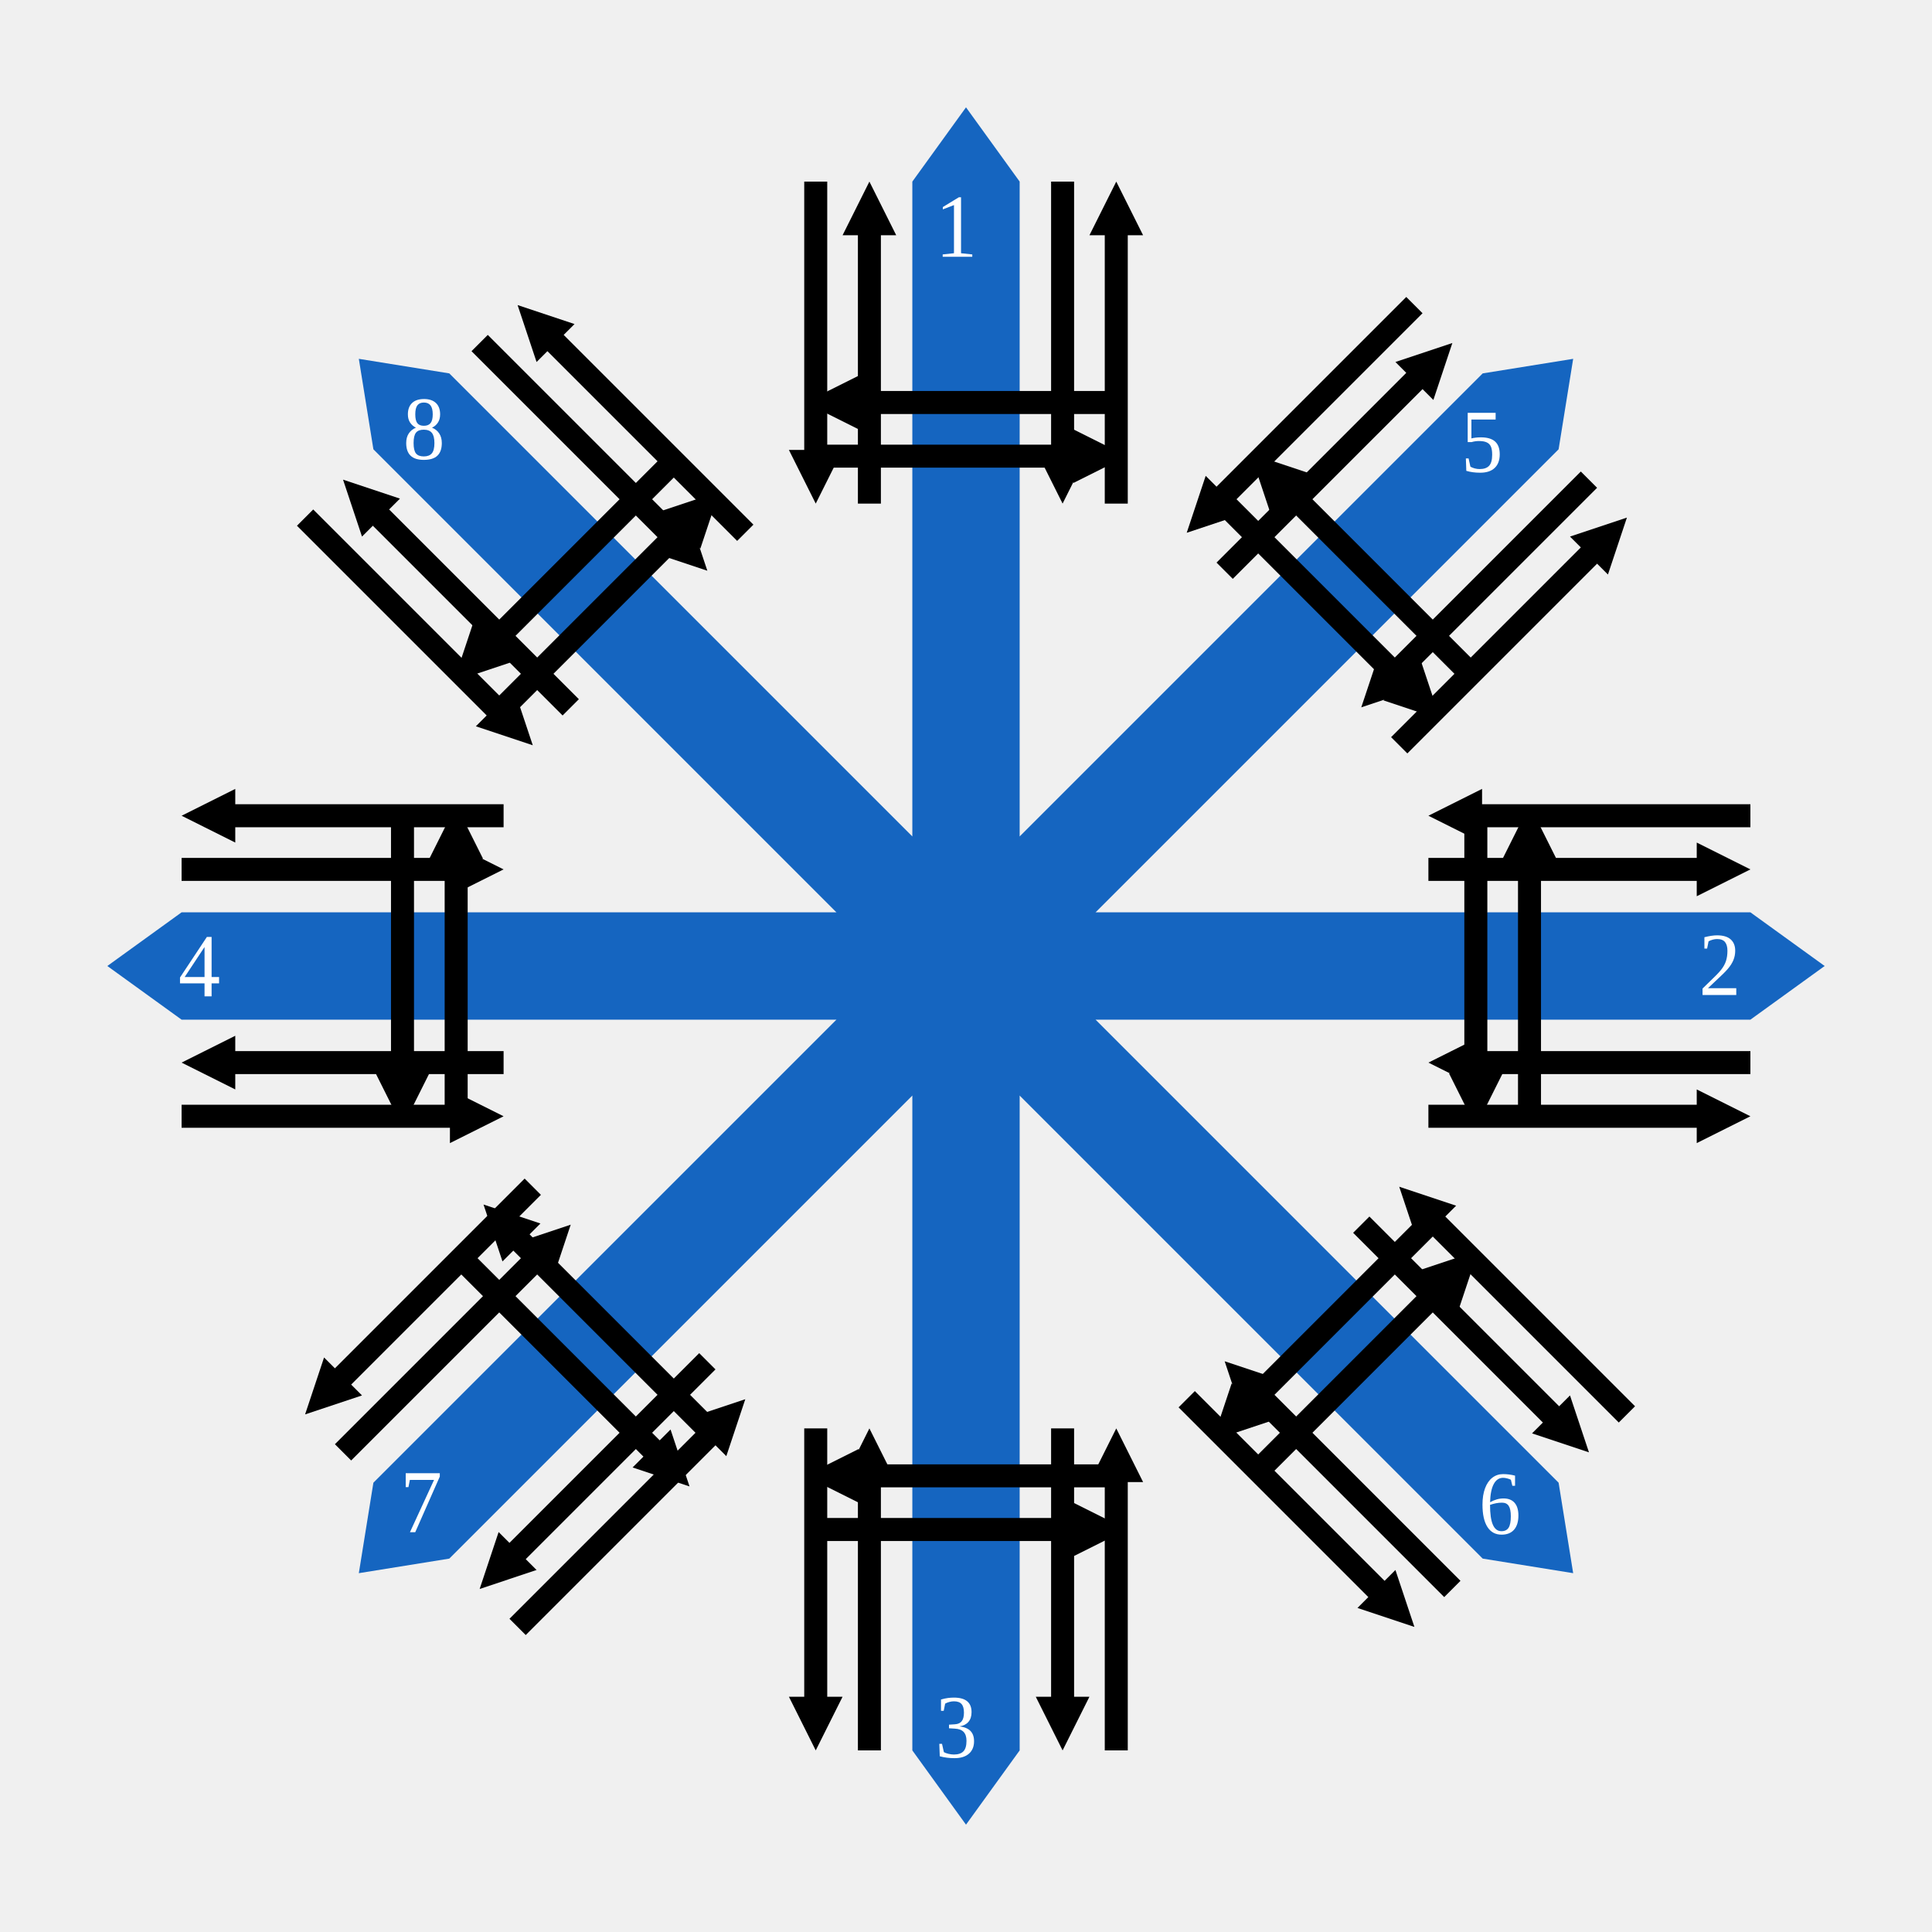
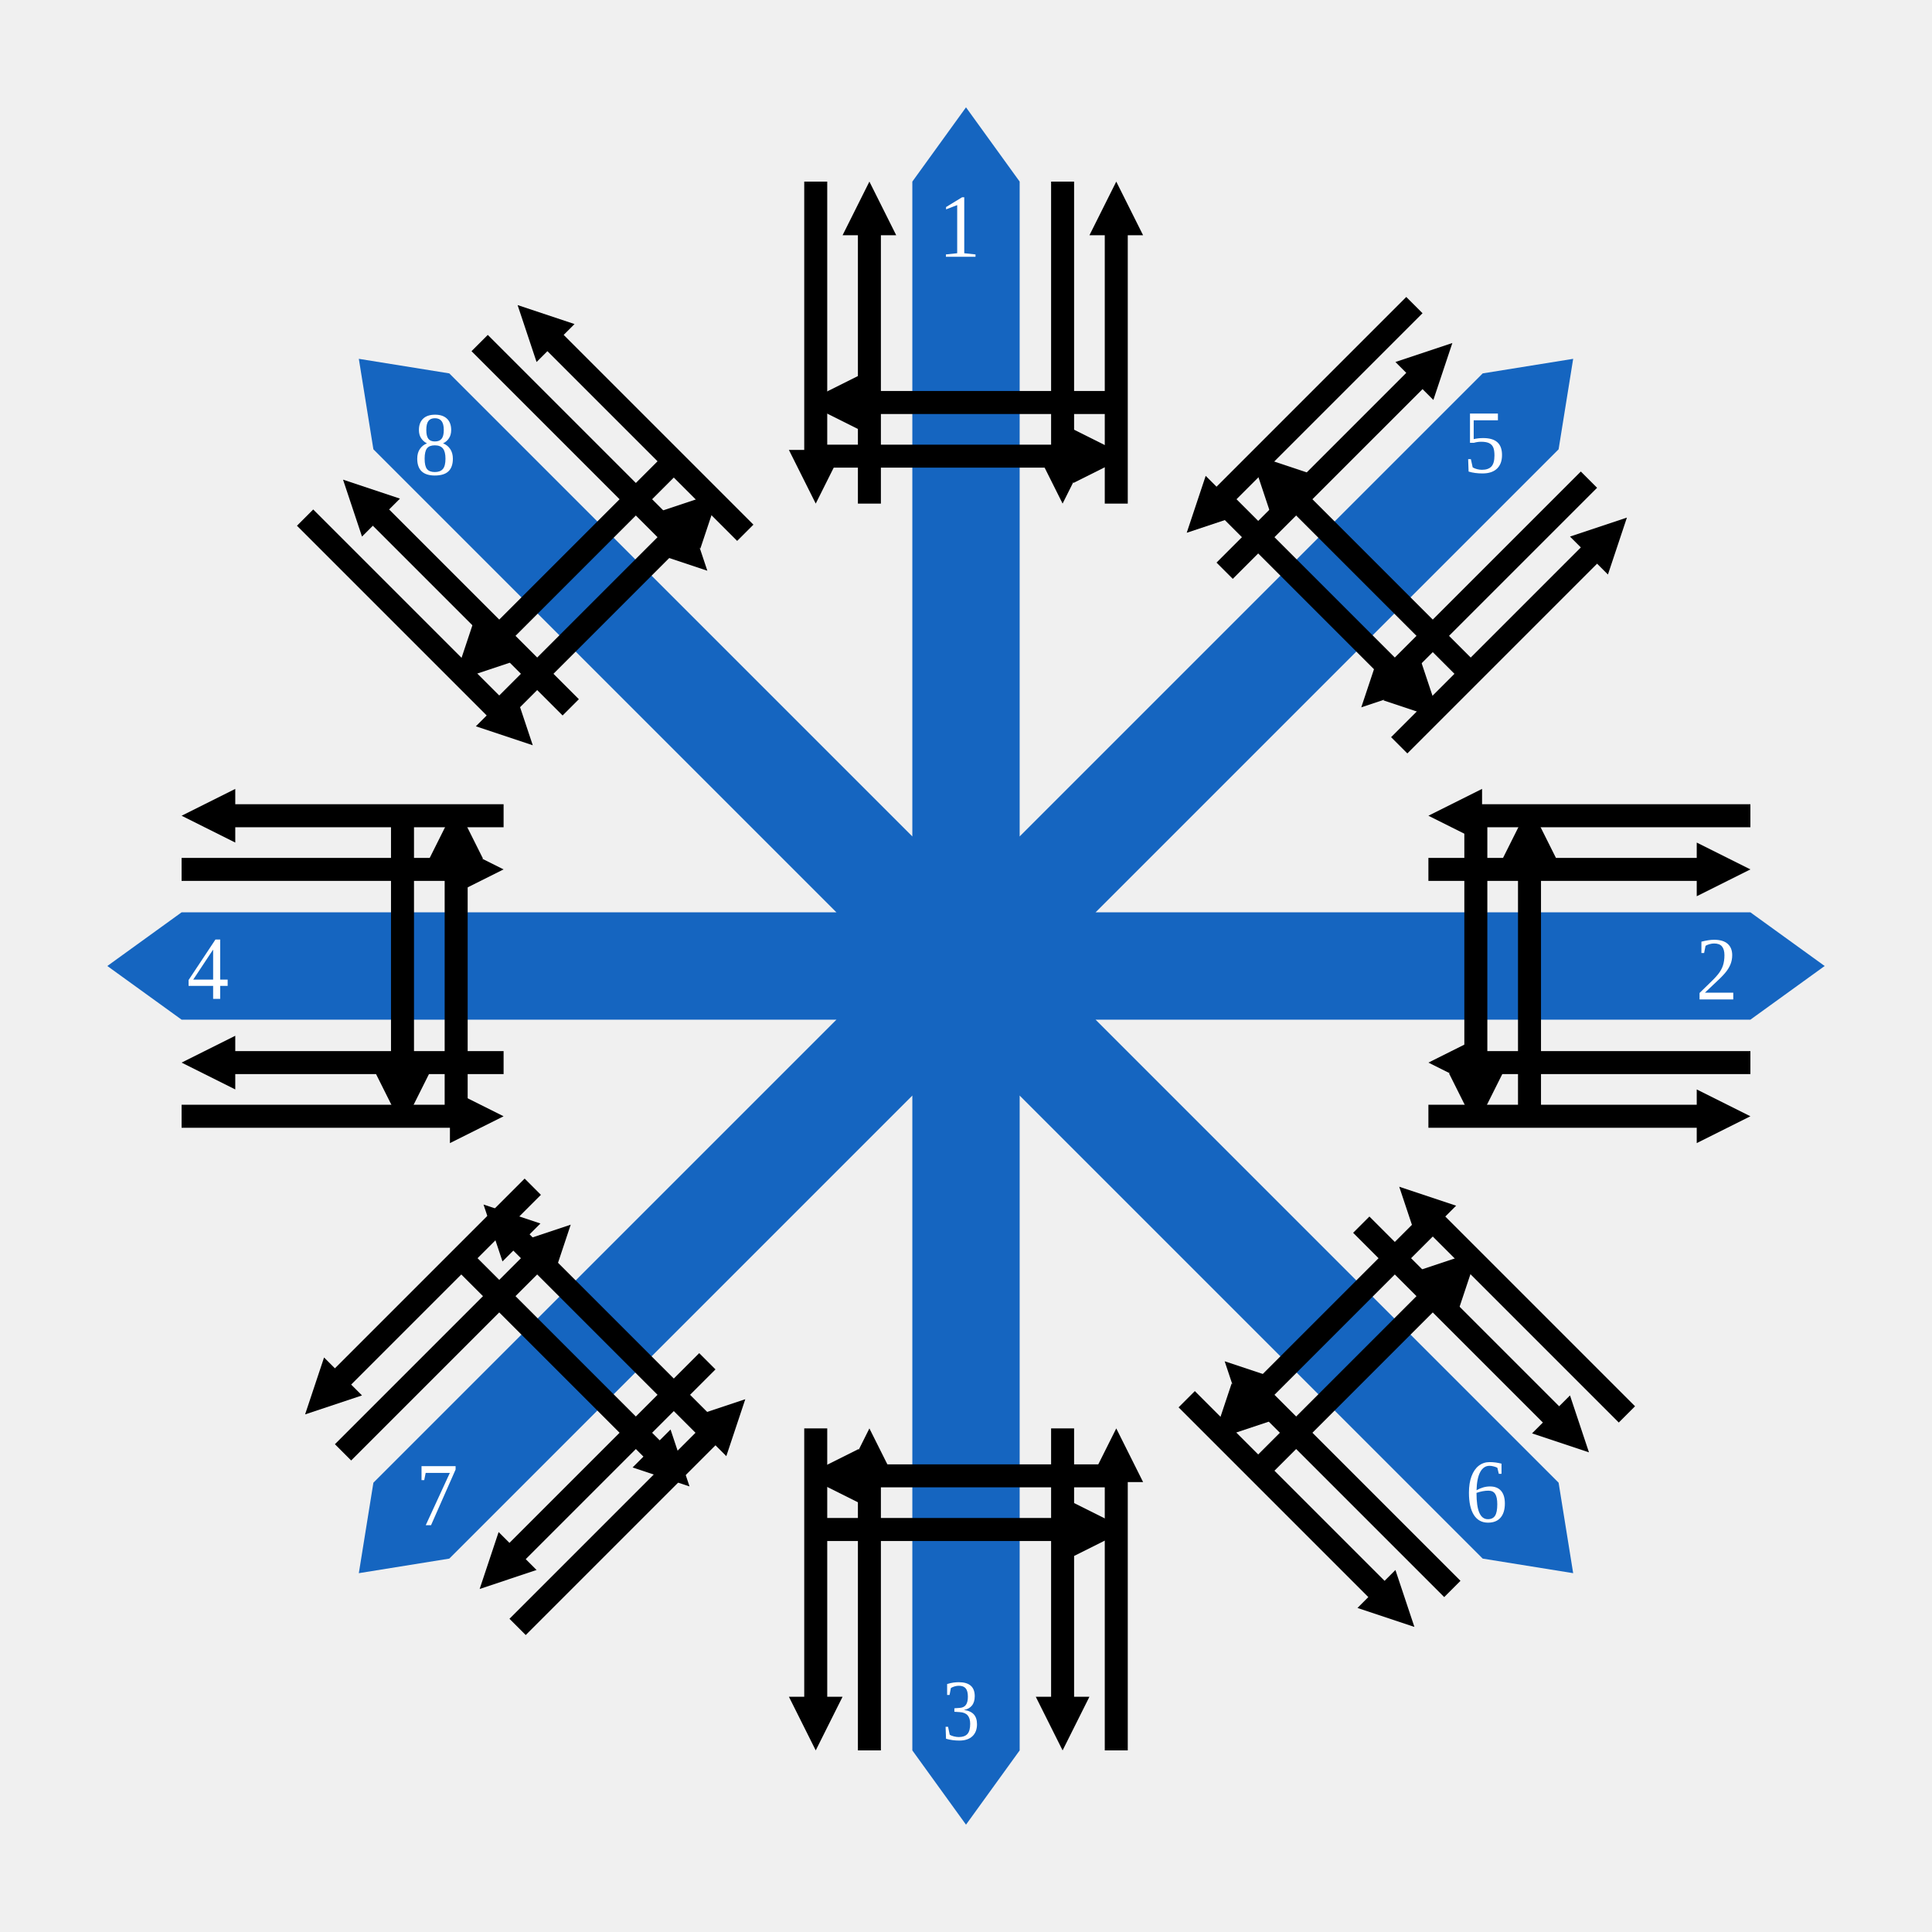
<svg xmlns="http://www.w3.org/2000/svg" width="180mm" height="180mm" viewBox="0 0 1400 1400" version="1.1" id="svg1" fill-rule="evenodd" stroke-width="28.222" stroke-linejoin="round" preserveAspectRatio="xMidYMid">
  <defs id="defs1">
    </defs>
  <g id="nodes1To4" class="Page">
    <g id="node4_group" class="com.sun.star.drawing.ClosedBezierShape" transform="rotate(-90,700,700)">
      <g id="node4">
        <path id="node4_spike" d="m 661.111,700 v -568.408 l 38.889,-53.815 38.889,53.813 v 568.409 z" fill="#1565c0" stroke="none" style="stroke-width:17.155" />
-         <text xml:space="preserve" style="font-size:63.09px;text-align:start;writing-mode:lr-tb;direction:ltr;text-anchor:start;fill:#ffffff;stroke-width:38.943" x="133.919" y="-654.37" id="node4_spike_text" transform="matrix(0,0.9651299,-1.03613,0,0,0)">4</text>
+         <text xml:space="preserve" style="font-size:63.09px;text-align:start;writing-mode:lr-tb;direction:ltr;text-anchor:start;fill:#ffffff;stroke-width:38.943" x="140.366" y="-652.594" id="node4_spike_text" transform="matrix(0,0.9651299,-1.03613,0,0,0)">4</text>
      </g>
      <g id="node4_arrows">
        <g id="node4_south">
          <path id="node4_south_east" d="m 599.445,131.592 v 194.445 h 11.111 l -19.444,38.888 -19.445,-38.888 h 11.111 v -194.445 z" fill="#000000" stroke="none" style="stroke-width:22.126" />
          <path id="node4_south_west" d="m 621.666,364.925 v -194.445 h -11.111 l 19.443,-38.888 19.446,38.888 h -11.111 v 194.445 z" fill="#000000" stroke="none" style="stroke-width:22.126" />
        </g>
        <g id="node4_north">
          <path id="node4_north_east" d="m 778.333,131.592 v 194.445 h 11.111 l -19.443,38.888 -19.446,-38.888 h 11.111 v -194.445 z" fill="#000000" stroke="none" style="stroke-width:22.126" />
          <path id="node4_north_west" d="m 800.555,364.926 v -194.445 h -11.111 l 19.444,-38.888 19.445,38.888 h -11.111 v 194.445 z" fill="#000000" stroke="none" style="stroke-width:22.126" />
        </g>
        <g id="node4_crossing">
          <path id="node4_crossing_south" d="M 816.667,300 H 622.222 v 11.112 l -38.888,-19.444 38.888,-19.445 v 11.111 h 194.445 z" fill="#000000" stroke="none" style="stroke-width:22.126" />
          <path id="node4_crossing_north" d="m 583.333,322.222 h 194.445 v -11.111 l 38.888,19.443 -38.888,19.445 V 338.889 H 583.333 Z" fill="#000000" stroke="none" style="stroke-width:22.126" />
        </g>
      </g>
    </g>
    <g id="node3_group" class="com.sun.star.drawing.ClosedBezierShape">
      <g id="node3">
        <path id="node3_spike" d="m 738.889,700 v 568.408 l -38.888,53.815 -38.889,-53.814 V 700 Z" fill="#1565c0" stroke="none" style="stroke-width:17.155" />
-         <text xml:space="preserve" style="font-size:63.08px;text-align:start;writing-mode:lr-tb;direction:ltr;text-anchor:start;fill:#ffffff;stroke-width:38.937" x="701.776" y="1229.8" id="node3_spike_text" transform="scale(0.9657659,1.035448)">3</text>
+         <text xml:space="preserve" style="font-size:58.894px;text-align:start;writing-mode:lr-tb;direction:ltr;text-anchor:start;fill:#ffffff;stroke-width:36.353" x="729.647" y="1179.346" id="node3_spike_text" transform="scale(0.9354954,1.068952)">3</text>
      </g>
      <g id="node3_arrows">
        <g id="node3_west">
          <path id="node3_west_north" d="m 621.667,1268.408 v -194.445 h -11.112 l 19.444,-38.888 19.445,38.888 h -11.111 v 194.445 z" fill="#000000" stroke="none" style="stroke-width:22.126" />
          <path id="node3_west_south" d="m 599.444,1035.074 v 194.445 h 11.111 l -19.443,38.888 -19.445,-38.888 h 11.111 v -194.445 z" fill="#000000" stroke="none" style="stroke-width:22.126" />
        </g>
        <g id="node3_east">
          <path id="node3_east_north" d="m 800.556,1268.408 v -194.445 h -11.112 l 19.444,-38.888 19.445,38.888 h -11.111 v 194.445 z" fill="#000000" stroke="none" style="stroke-width:22.126" />
          <path id="node3_east_south" d="m 778.333,1035.074 v 194.445 h 11.111 l -19.443,38.888 -19.445,-38.888 h 11.111 v -194.445 z" fill="#000000" stroke="none" style="stroke-width:22.126" />
        </g>
        <g id="node3_crossing">
          <path id="node3_crossing_west" d="M 816.667,1077.777 H 622.222 v 11.111 l -38.888,-19.444 38.888,-19.445 v 11.111 h 194.445 z" fill="#000000" stroke="none" style="stroke-width:22.126" />
          <path id="node3_crossing_east" d="m 583.333,1100 h 194.445 v -11.111 l 38.888,19.444 -38.888,19.445 v -11.111 H 583.333 Z" fill="#000000" stroke="none" style="stroke-width:22.126" />
        </g>
      </g>
    </g>
    <g id="node2_group" class="com.sun.star.drawing.ClosedBezierShape" transform="rotate(90, 700, 700)">
      <g id="node2">
        <path id="node2_spike" d="m 661.111,700 v -568.408 l 38.889,-53.814 38.889,53.813 v 568.409 z" fill="#1565c0" stroke="none" style="stroke-width:17.155" />
-         <text xml:space="preserve" style="font-size:63.08px;text-align:start;writing-mode:lr-tb;direction:ltr;text-anchor:start;fill:#ffffff;stroke-width:38.937" x="-174.926" y="696.34" id="node2_spike_text" transform="matrix(0,-0.9657659,1.035448,0,0,0)">2</text>
+         <text xml:space="preserve" style="font-size:63.08px;text-align:start;writing-mode:lr-tb;direction:ltr;text-anchor:start;fill:#ffffff;stroke-width:38.937" x="-177.174" y="699.445" id="node2_spike_text" transform="matrix(0,-0.9657659,1.035448,0,0,0)">2</text>
      </g>
      <g id="node2_arrows">
        <g id="node2_south">
          <path id="node2_south_east" d="m 800.556,364.926 v -194.445 h -11.111 l 19.443,-38.888 19.445,38.888 h -11.111 v 194.445 z" fill="#000000" stroke="none" style="stroke-width:22.126" />
          <path id="node2_south_west" d="m 778.333,131.593 v 194.445 h 11.111 l -19.444,38.888 -19.445,-38.888 h 11.111 v -194.445 z" fill="#000000" stroke="none" style="stroke-width:22.126" />
        </g>
        <g id="node2_north">
          <path id="node2_north_east" d="m 621.667,364.926 v -194.445 h -11.111 l 19.444,-38.888 19.445,38.888 h -11.111 v 194.445 z" fill="#000000" stroke="none" style="stroke-width:22.126" />
          <path id="node2_north_west" d="m 599.444,131.593 v 194.445 h 11.111 l -19.443,38.888 -19.445,-38.888 h 11.111 v -194.445 z" fill="#000000" stroke="none" style="stroke-width:22.126" />
        </g>
        <g id="node2_crossing">
          <path id="node2_crossing_north" d="M 816.667,300 H 622.222 v 11.112 l -38.888,-19.444 38.888,-19.445 v 11.111 h 194.445 z" fill="#000000" stroke="none" style="stroke-width:22.126" />
          <path id="node2_crossing_south" d="m 583.333,322.222 h 194.445 v -11.111 l 38.888,19.443 -38.888,19.445 V 338.889 H 583.333 Z" fill="#000000" stroke="none" style="stroke-width:22.126" />
        </g>
      </g>
    </g>
    <g id="node1_group" class="com.sun.star.drawing.ClosedBezierShape">
      <g id="node1">
        <path id="node1_spike" d="M 661.111,700 V 131.592 l 38.888,-53.814 38.889,53.814 v 568.408 z" fill="#1565c0" stroke="none" style="stroke-width:17.155" />
-         <text xml:space="preserve" style="font-size:63.08px;text-align:start;writing-mode:lr-tb;direction:ltr;text-anchor:start;fill:#ffffff;stroke-width:38.937" x="701.776" y="179.69" id="node1_spike_text" transform="scale(0.9657659,1.035448)">1</text>
+         <text xml:space="preserve" style="font-size:63.08px;text-align:start;writing-mode:lr-tb;direction:ltr;text-anchor:start;fill:#ffffff;stroke-width:38.937" x="704.192" y="179.69" id="node1_spike_text" transform="scale(0.9657659,1.035448)">1</text>
      </g>
      <g id="node1_arrows">
        <g id="node1_west">
          <path id="node1_west_north" d="M 621.667,364.926 V 170.481 h -11.112 l 19.444,-38.888 19.445,38.888 h -11.111 v 194.445 z" fill="#000000" stroke="none" style="stroke-width:22.126" />
          <path id="node1_west_south" d="m 599.444,131.592 v 194.445 h 11.111 l -19.443,38.888 -19.445,-38.888 h 11.111 V 131.592 Z" fill="#000000" stroke="none" style="stroke-width:22.126" />
        </g>
        <g id="node1_east">
          <path id="node1_east_north" d="M 800.556,364.926 V 170.481 h -11.112 l 19.444,-38.888 19.445,38.888 h -11.111 v 194.445 z" fill="#000000" stroke="none" style="stroke-width:22.126" />
          <path id="node1_east_south" d="m 778.333,131.592 v 194.445 h 11.111 l -19.443,38.888 -19.445,-38.888 h 11.111 V 131.592 Z" fill="#000000" stroke="none" style="stroke-width:22.126" />
        </g>
        <g id="node1_crossing">
          <path id="node1_crossing_west" d="M 816.667,300 H 622.222 v 11.112 l -38.888,-19.444 38.888,-19.445 v 11.111 h 194.445 z" fill="#000000" stroke="none" style="stroke-width:22.126" />
          <path id="node1_crossing_east" d="m 583.333,322.222 h 194.445 v -11.111 l 38.888,19.443 -38.888,19.445 V 338.889 H 583.333 Z" fill="#000000" stroke="none" style="stroke-width:22.126" />
        </g>
      </g>
    </g>
  </g>
  <g id="nodes5To8" class="Page" transform="rotate(45,700,700)">
    <g id="node8_group" class="com.sun.star.drawing.ClosedBezierShape" transform="rotate(-90,700,700)">
      <g id="node8">
        <path id="node8_spike" d="m 661.111,700 v -568.408 l 38.889,-53.815 38.889,53.813 v 568.409 z" fill="#1565c0" stroke="none" style="stroke-width:17.155" />
-         <text xml:space="preserve" style="font-size:63.09px;text-align:start;writing-mode:lr-tb;direction:ltr;text-anchor:start;fill:#ffffff;stroke-width:38.943" x="603.004" y="-354.568" id="node8_spike_text" transform="matrix(0.6824499,0.6824499,-0.7326546,0.7326546,0,0)">8</text>
+         <text xml:space="preserve" style="font-size:63.079px;text-align:start;writing-mode:lr-tb;direction:ltr;text-anchor:start;fill:#ffffff;stroke-width:38.936" x="610.928" y="-343.845" id="node8_spike_text" transform="matrix(0.6828522,0.6828522,-0.7322229,0.7322229,0,0)">8</text>
      </g>
      <g id="node8_arrows">
        <g id="node8_south_west">
          <path id="node8_south_west_south_east" d="m 599.445,131.592 v 194.445 h 11.111 l -19.444,38.888 -19.445,-38.888 h 11.111 v -194.445 z" fill="#000000" stroke="none" style="stroke-width:22.126" />
          <path id="node8_south_west_north_west" d="m 621.666,364.925 v -194.445 h -11.111 l 19.443,-38.888 19.446,38.888 h -11.111 v 194.445 z" fill="#000000" stroke="none" style="stroke-width:22.126" />
        </g>
        <g id="node8_north_east">
          <path id="node8_north_east_south_east" d="m 778.333,131.592 v 194.445 h 11.111 l -19.443,38.888 -19.446,-38.888 h 11.111 v -194.445 z" fill="#000000" stroke="none" style="stroke-width:22.126" />
          <path id="node8_north_east_north_west" d="m 800.555,364.926 v -194.445 h -11.111 l 19.444,-38.888 19.445,38.888 h -11.111 v 194.445 z" fill="#000000" stroke="none" style="stroke-width:22.126" />
        </g>
        <g id="node8_crossing">
          <path id="node8_crossing_south_west" d="M 816.667,300 H 622.222 v 11.112 l -38.888,-19.444 38.888,-19.445 v 11.111 h 194.445 z" fill="#000000" stroke="none" style="stroke-width:22.126" />
          <path id="node8_crossing_north_east" d="m 583.333,322.222 h 194.445 v -11.111 l 38.888,19.443 -38.888,19.445 V 338.889 H 583.333 Z" fill="#000000" stroke="none" style="stroke-width:22.126" />
        </g>
      </g>
    </g>
    <g id="node7_group" class="com.sun.star.drawing.ClosedBezierShape">
      <g id="node7">
        <path id="node7_spike" d="m 738.889,700 v 568.408 l -38.888,53.815 -38.889,-53.814 V 700 Z" fill="#1565c0" stroke="none" style="stroke-width:17.155" />
-         <text xml:space="preserve" style="font-size:63.08px;text-align:start;writing-mode:lr-tb;direction:ltr;text-anchor:start;fill:#ffffff;stroke-width:38.937" x="-424.546" y="1352.315" id="node7_text" transform="matrix(0.6828996,-0.6828996,0.732172,0.732172,0,0)">7</text>
+         <text xml:space="preserve" style="font-size:63.08px;text-align:start;writing-mode:lr-tb;direction:ltr;text-anchor:start;fill:#ffffff;stroke-width:38.937" x="-412.689" y="1347.394" id="node7_text" transform="matrix(0.6828996,-0.6828996,0.732172,0.732172,0,0)">7</text>
      </g>
      <g id="node7_arrows">
        <g id="node7_north_west">
          <path id="node7_north_west_north_east" d="m 621.667,1268.408 v -194.445 h -11.112 l 19.444,-38.888 19.445,38.888 h -11.111 v 194.445 z" fill="#000000" stroke="none" style="stroke-width:22.126" />
          <path id="node7_north_west_south_west" d="m 599.444,1035.074 v 194.445 h 11.111 l -19.443,38.888 -19.445,-38.888 h 11.111 v -194.445 z" fill="#000000" stroke="none" style="stroke-width:22.126" />
        </g>
        <g id="node7_south_east">
          <path id="node7_south_east_north_east" d="m 800.556,1268.408 v -194.445 h -11.112 l 19.444,-38.888 19.445,38.888 h -11.111 v 194.445 z" fill="#000000" stroke="none" style="stroke-width:22.126" />
          <path id="node7_south_east_south_west" d="m 778.333,1035.074 v 194.445 h 11.111 l -19.443,38.888 -19.445,-38.888 h 11.111 v -194.445 z" fill="#000000" stroke="none" style="stroke-width:22.126" />
        </g>
        <g id="node7_crossing">
          <path id="node7_crossing_north_west" d="M 808.33,1077.776 H 613.885 v 11.112 l -38.888,-19.444 38.888,-19.445 v 11.111 h 194.445 z" fill="#000000" stroke="none" style="stroke-width:22.126" />
          <path id="node7_crossing_south_east" d="m 591.662,1099.999 h 194.445 v -11.111 l 38.888,19.444 -38.888,19.445 v -11.111 H 591.662 Z" fill="#000000" stroke="none" style="stroke-width:22.126" />
        </g>
      </g>
    </g>
    <g id="node6_group" class="com.sun.star.drawing.ClosedBezierShape" transform="rotate(90,700,700)">
      <g id="node6">
        <path id="node6_spike" d="m 661.111,700 v -568.408 l 38.889,-53.814 38.889,53.813 v 568.409 z" fill="#1565c0" stroke="none" style="stroke-width:17.155" />
-         <text xml:space="preserve" style="font-size:63.08px;text-align:start;writing-mode:lr-tb;direction:ltr;text-anchor:start;fill:#ffffff;stroke-width:38.937" x="-640.213" y="397.354" id="node6_spike_text" transform="matrix(-0.6828996,-0.6828996,0.732172,-0.732172,0,0)">6</text>
+         <text xml:space="preserve" style="font-size:63.08px;text-align:start;writing-mode:lr-tb;direction:ltr;text-anchor:start;fill:#ffffff;stroke-width:38.937" x="-650.376" y="388.959" id="node6_spike_text" transform="matrix(-0.6828996,-0.6828996,0.732172,-0.732172,0,0)">6</text>
      </g>
      <g id="node6_arrows">
        <g id="node6_south_west">
          <path id="node6_south_west_south_east" d="m 800.556,364.926 v -194.445 h -11.111 l 19.443,-38.888 19.445,38.888 h -11.111 v 194.445 z" fill="#000000" stroke="none" style="stroke-width:22.126" />
          <path id="node6_south_west_north_west" d="m 778.333,131.593 v 194.445 h 11.111 l -19.444,38.888 -19.445,-38.888 h 11.111 v -194.445 z" fill="#000000" stroke="none" style="stroke-width:22.126" />
        </g>
        <g id="node6_north_east">
          <path id="node6_north_east_south_east" d="m 621.667,364.926 v -194.445 h -11.111 l 19.444,-38.888 19.445,38.888 h -11.111 v 194.445 z" fill="#000000" stroke="none" style="stroke-width:22.126" />
          <path id="node6_north_east_north_west" d="m 599.444,131.593 v 194.445 h 11.111 l -19.443,38.888 -19.445,-38.888 h 11.111 v -194.445 z" fill="#000000" stroke="none" style="stroke-width:22.126" />
        </g>
        <g id="node6_crossing">
          <path id="node6_crossing_north_east" d="M 816.667,300 H 622.222 v 11.112 l -38.888,-19.444 38.888,-19.445 v 11.111 h 194.445 z" fill="#000000" stroke="none" style="stroke-width:22.126" />
          <path id="node6_crossing_south_west" d="m 583.333,322.222 h 194.445 v -11.111 l 38.888,19.443 -38.888,19.445 V 338.889 H 583.333 Z" fill="#000000" stroke="none" style="stroke-width:22.126" />
        </g>
      </g>
    </g>
    <g id="node5_group" class="com.sun.star.drawing.ClosedBezierShape">
      <g id="node5">
        <path id="node5_spike" d="M 661.111,700 V 131.592 l 38.888,-53.814 38.889,53.814 v 568.408 z" fill="#1565c0" stroke="none" style="stroke-width:17.155" />
-         <text xml:space="preserve" style="font-size:63.08px;text-align:start;writing-mode:lr-tb;direction:ltr;text-anchor:start;fill:#ffffff;stroke-width:38.937" x="371.394" y="610.231" id="node5_spike_text" transform="matrix(0.6828996,-0.6828996,0.732172,0.732172,0,0)">5</text>
+         <text xml:space="preserve" style="font-size:63.08px;text-align:start;writing-mode:lr-tb;direction:ltr;text-anchor:start;fill:#ffffff;stroke-width:38.937" x="373.108" y="610.74" id="node5_spike_text" transform="matrix(0.6828996,-0.6828996,0.732172,0.732172,0,0)">5</text>
      </g>
      <g id="node5_arrows">
        <g id="node5_north_west">
          <path id="node5_north_west_north_east" d="M 621.667,364.926 V 170.481 h -11.112 l 19.444,-38.888 19.445,38.888 h -11.111 v 194.445 z" fill="#000000" stroke="none" style="stroke-width:22.126" />
          <path id="node5_north_west_south_west" d="m 599.444,131.592 v 194.445 h 11.111 l -19.443,38.888 -19.445,-38.888 h 11.111 V 131.592 Z" fill="#000000" stroke="none" style="stroke-width:22.126" />
        </g>
        <g id="node5_south_east">
          <path id="node5_south_east_north_east" d="M 800.556,364.926 V 170.481 h -11.112 l 19.444,-38.888 19.445,38.888 h -11.111 v 194.445 z" fill="#000000" stroke="none" style="stroke-width:22.126" />
          <path id="node5_south_east_south_west" d="m 778.333,131.592 v 194.445 h 11.111 l -19.443,38.888 -19.445,-38.888 h 11.111 V 131.592 Z" fill="#000000" stroke="none" style="stroke-width:22.126" />
        </g>
        <g id="node5_crossing">
          <path id="node5_crossing_north_west" d="M 816.667,300 H 622.222 v 11.112 l -38.888,-19.444 38.888,-19.445 v 11.111 h 194.445 z" fill="#000000" stroke="none" style="stroke-width:22.126" />
          <path id="node5_crossing_south_east" d="m 583.333,322.222 h 194.445 v -11.111 l 38.888,19.443 -38.888,19.445 V 338.889 H 583.333 Z" fill="#000000" stroke="none" style="stroke-width:22.126" />
        </g>
      </g>
    </g>
  </g>
  <path id="center" d="m 14253.004,17465.11 166.703,0 117.876,117.877 0,166.702 -117.876,117.877 -166.703,0 -117.876,-117.877 0,-166.702 z" fill="#1565c0" transform="matrix(0.4665636,0,0,0.4665636,-5988.822,-7542.471)" />
</svg>
